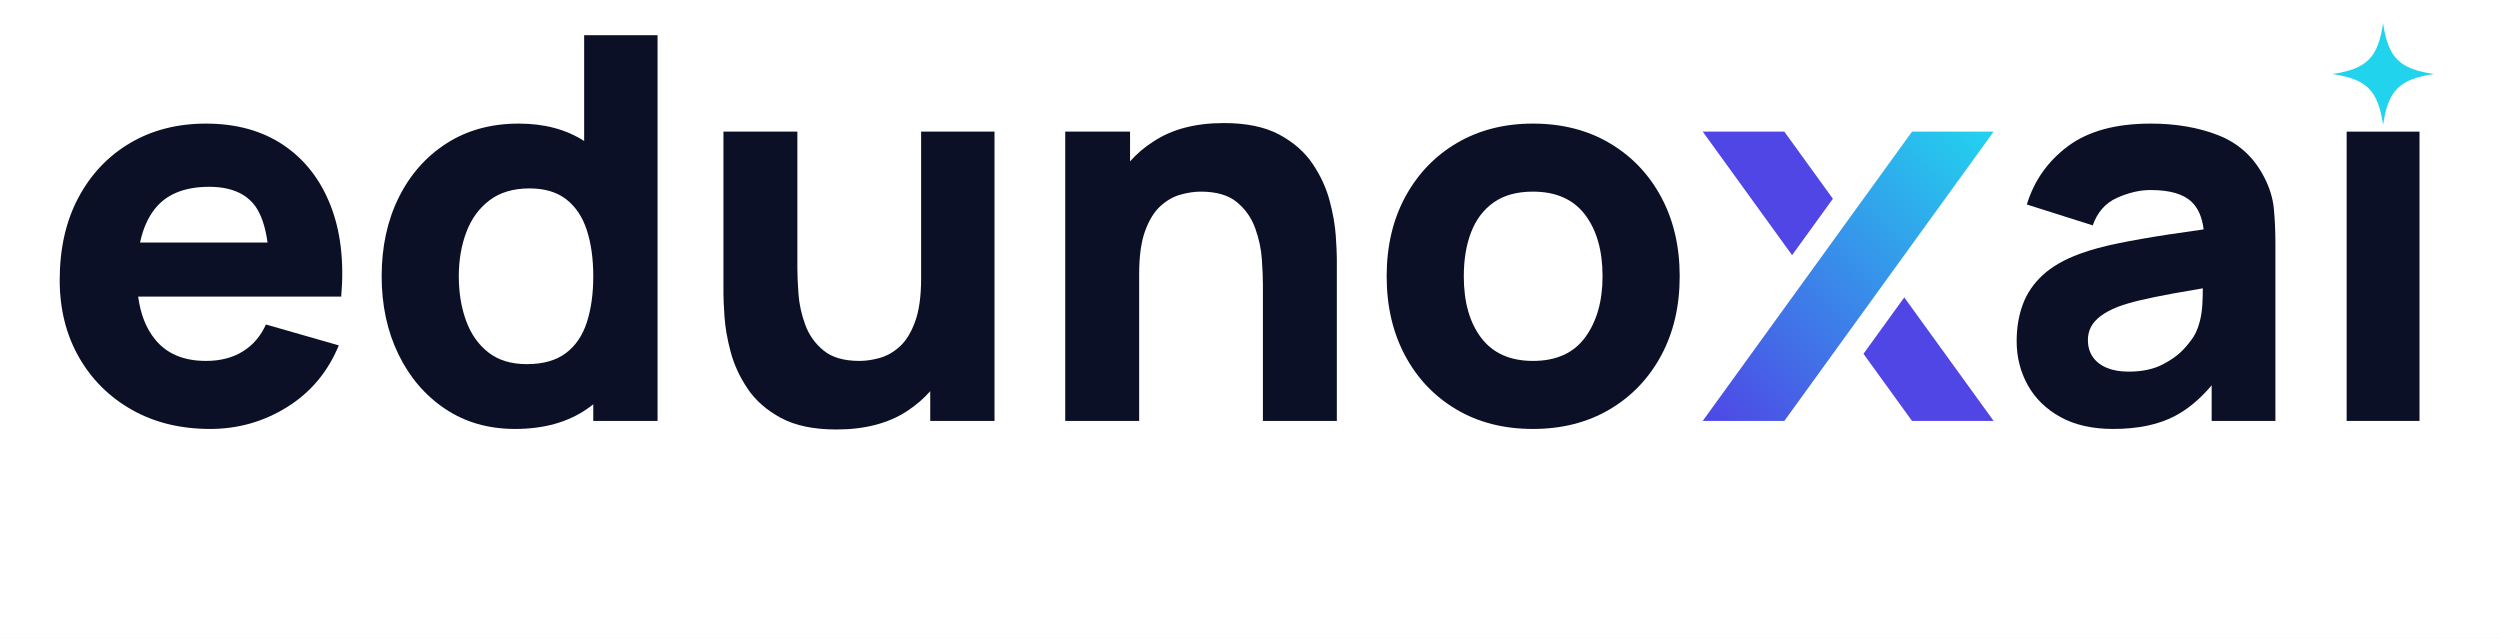
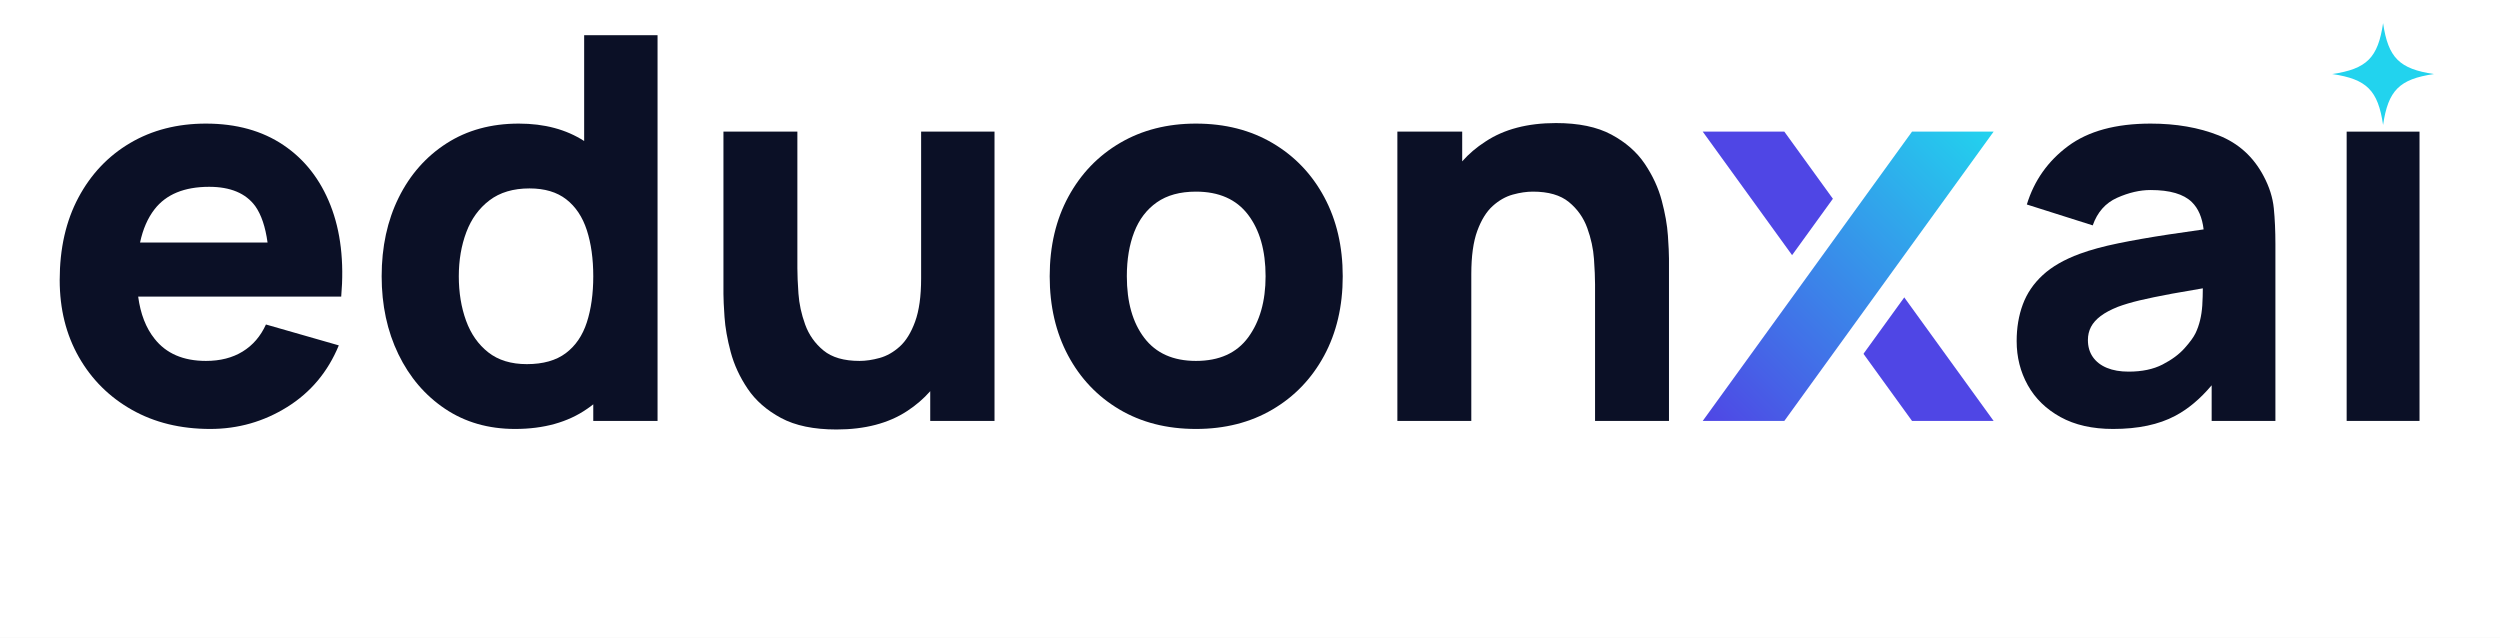
<svg xmlns="http://www.w3.org/2000/svg" viewBox="0 0 392 100" width="1176" height="300" role="img">
  <rect width="392" height="100" fill="#FFFFFF" />
  <g transform="translate(6 66) scale(0.042 -0.042)">
    <g transform="translate(0 0)">
      <path d="M642 -30Q476 -30 349.5 41.5Q223 113 151.5 238.5Q80 364 80 526Q80 703 150.0 834.0Q220 965 343.0 1037.5Q466 1110 626 1110Q796 1110 915.0 1030.0Q1034 950 1091.0 805.0Q1148 660 1131 464H373Q386 367 434 307Q499 224 626 224Q706 224 763.0 259.0Q820 294 850 360L1122 282Q1061 134 929.5 52.0Q798 -30 642 -30ZM856 666Q844 754 810 802Q757 874 638 874Q499 874 434 790Q396 741 380 666Z" fill="#0B1026" />
    </g>
    <g transform="translate(1202 0)">
      <path d="M578 -30Q429 -30 317.0 45.0Q205 120 142.5 249.0Q80 378 80 540Q80 705 143.5 833.5Q207 962 322.0 1036.0Q437 1110 592 1110Q735 1110 836 1045V1440H1110V0H870V62Q859 53 847 45Q739 -30 578 -30ZM622 212Q713 212 767.5 253.0Q822 294 846.0 368.0Q870 442 870.0 540.0Q870 638 846.0 712.0Q822 786 769.5 827.0Q717 868 632 868Q541 868 482.5 823.5Q424 779 396.0 704.5Q368 630 368 540Q368 449 395.0 374.5Q422 300 478.0 256.0Q534 212 622 212Z" fill="#0B1026" />
    </g>
    <g transform="translate(2438 0)">
      <path d="M542 -32Q415 -32 335.0 11.0Q255 54 210.5 120.0Q166 186 147.0 257.5Q128 329 124.0 388.0Q120 447 120 474V1080H396V570Q396 533 400.0 475.5Q404 418 425.0 360.0Q446 302 493.5 263.0Q541 224 628 224Q663 224 703.0 235.0Q743 246 778.0 277.5Q813 309 835.5 370.5Q858 432 858 532V1080H1132V0H892V111Q855 69 806 37Q701 -32 542 -32Z" fill="#0B1026" />
    </g>
    <g transform="translate(3696 0)">
+       <path d="M626 -30Q463 -30 340.0 43.0Q217 116 148.5 244.5Q80 373 80 540Q80 709 150.0 837.5Q220 966 343.0 1038.0Q466 1110 626 1110Q789 1110 912.5 1037.0Q1036 964 1105.0 835.5Q1174 707 1174 540Q1174 372 1104.5 243.5Q1035 115 911.5 42.5Q788 -30 626 -30ZM626 224Q757 224 821.5 312.5Q886 401 886 540Q886 684 820.5 770.0Q755 856 626 856Q537 856 480.0 816.0Q423 776 395.5 705.0Q368 634 368 540Q368 395 433.5 309.5Q499 224 626 224Z" fill="#0B1026" />
+     </g>
+     <g transform="translate(4936 0)">
      <path d="M876 0V510Q876 547 872.0 604.5Q868 662 847.0 720.0Q826 778 778.5 817.0Q731 856 644 856Q609 856 569.0 845.0Q529 834 494.0 802.5Q459 771 436.5 710.0Q414 649 414 548V0H138V1080H380V969Q417 1011 467 1043Q571 1112 730 1112Q857 1112 937.0 1069.0Q1017 1026 1061.5 960.0Q1106 894 1125.0 822.5Q1144 751 1148.0 692.0Q1152 633 1152 606V0Z" fill="#0B1026" />
-     </g>
-     <g transform="translate(4954 0)">
-       <path d="M626 -30Q463 -30 340.0 43.0Q217 116 148.5 244.5Q80 373 80 540Q80 709 150.0 837.5Q220 966 343.0 1038.0Q466 1110 626 1110Q789 1110 912.5 1037.0Q1036 964 1105.0 835.5Q1174 707 1174 540Q1174 372 1104.5 243.5Q1035 115 911.5 42.5Q788 -30 626 -30ZM626 224Q757 224 821.5 312.5Q886 401 886 540Q886 684 820.5 770.0Q755 856 626 856Q537 856 480.0 816.0Q423 776 395.5 705.0Q368 634 368 540Q368 395 433.5 309.5Q499 224 626 224Z" fill="#0B1026" />
    </g>
    <defs>
      <mask id="mD" maskUnits="userSpaceOnUse" x="6164" y="-50" width="1186" height="1180">
        <rect x="6164" y="-50" width="1186" height="1180" fill="#fff" />
        <polygon points="6995.36,1080 7300,1080 6518.64,0 6214,0" fill="#000" stroke="#000" stroke-width="184.96" stroke-linejoin="miter" />
      </mask>
      <linearGradient id="xD" x1="6214" y1="0" x2="7300" y2="1080" gradientUnits="userSpaceOnUse">
        <stop offset="0" stop-color="#4F46E5" />
        <stop offset="1" stop-color="#22D3EE" />
      </linearGradient>
    </defs>
    <polygon points="6214,1080 6518.64,1080 7300,0 6995.36,0" fill="#4F46E5" mask="url(#mD)" />
    <polygon points="6995.36,1080 7300,1080 6518.64,0 6214,0" fill="url(#xD)" />
    <g transform="translate(7306 0)">
      <path d="M440 -30Q324 -30 243.5 14.5Q163 59 121.5 133.5Q80 208 80 298Q80 373 103.0 435.0Q126 497 177.5 544.5Q229 592 316 624Q376 646 459.0 663.0Q542 680 647 696Q709 705 778 715Q770 782 734 817Q688 862 580 862Q520 862 455.0 833.0Q390 804 364 730L118 808Q159 942 272.0 1026.0Q385 1110 580 1110Q723 1110 834.0 1066.0Q945 1022 1002 914Q1034 854 1040.0 794.0Q1046 734 1046 660V0H808V133Q744 57 672 19Q580 -30 440 -30ZM498 184Q573 184 624.5 210.5Q676 237 706.5 271.0Q737 305 748 328Q769 372 773 431Q775 466 775 495Q708 483 660 475Q585 461 539.0 450.0Q493 439 458 426Q418 410 393.5 391.5Q369 373 357.5 351.0Q346 329 346 302Q346 265 364.5 238.5Q383 212 417.0 198.0Q451 184 498 184Z" fill="#0B1026" />
    </g>
    <rect x="8618.0" y="0" width="272" height="1080" fill="#0B1026" />
    <path transform="translate(8754.0 1295) scale(190)" d="M0 -1 C0.1 -0.32 0.32 -0.1 1 0 C0.32 0.1 0.1 0.32 0 1 C-0.1 0.32 -0.32 0.1 -1 0 C-0.32 -0.1 -0.1 -0.32 0 -1 Z" fill="#22D3EE" />
  </g>
</svg>
